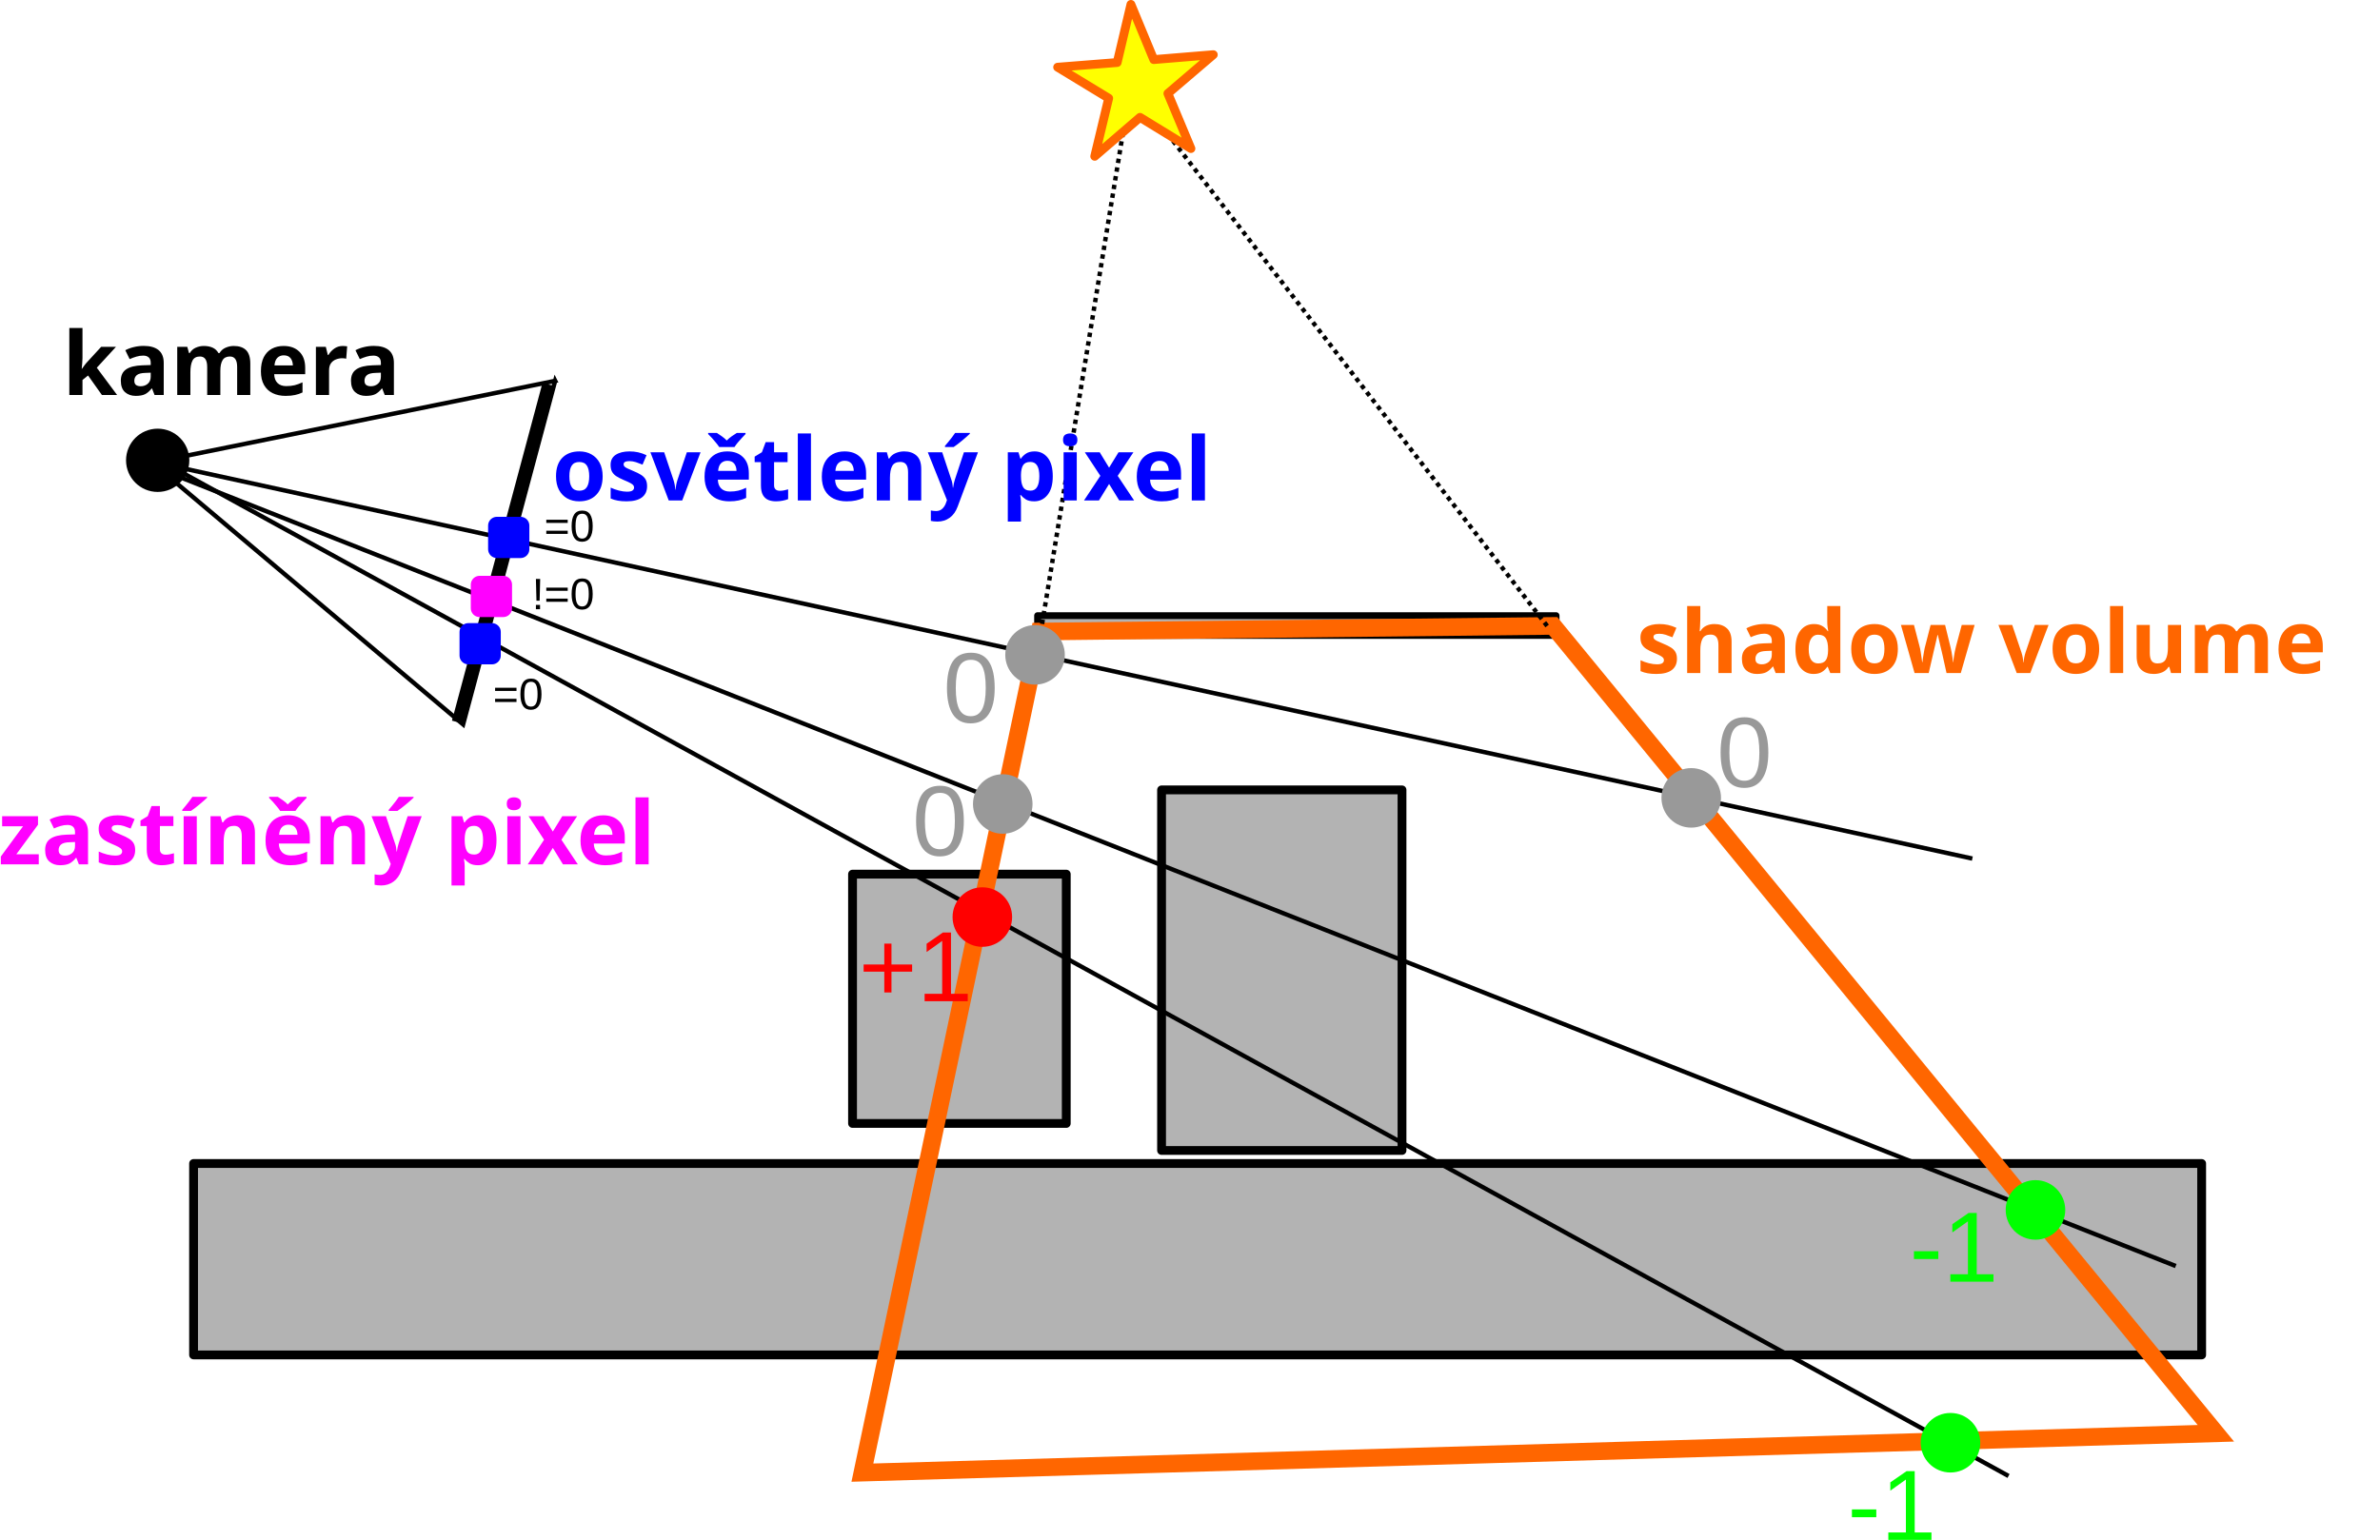
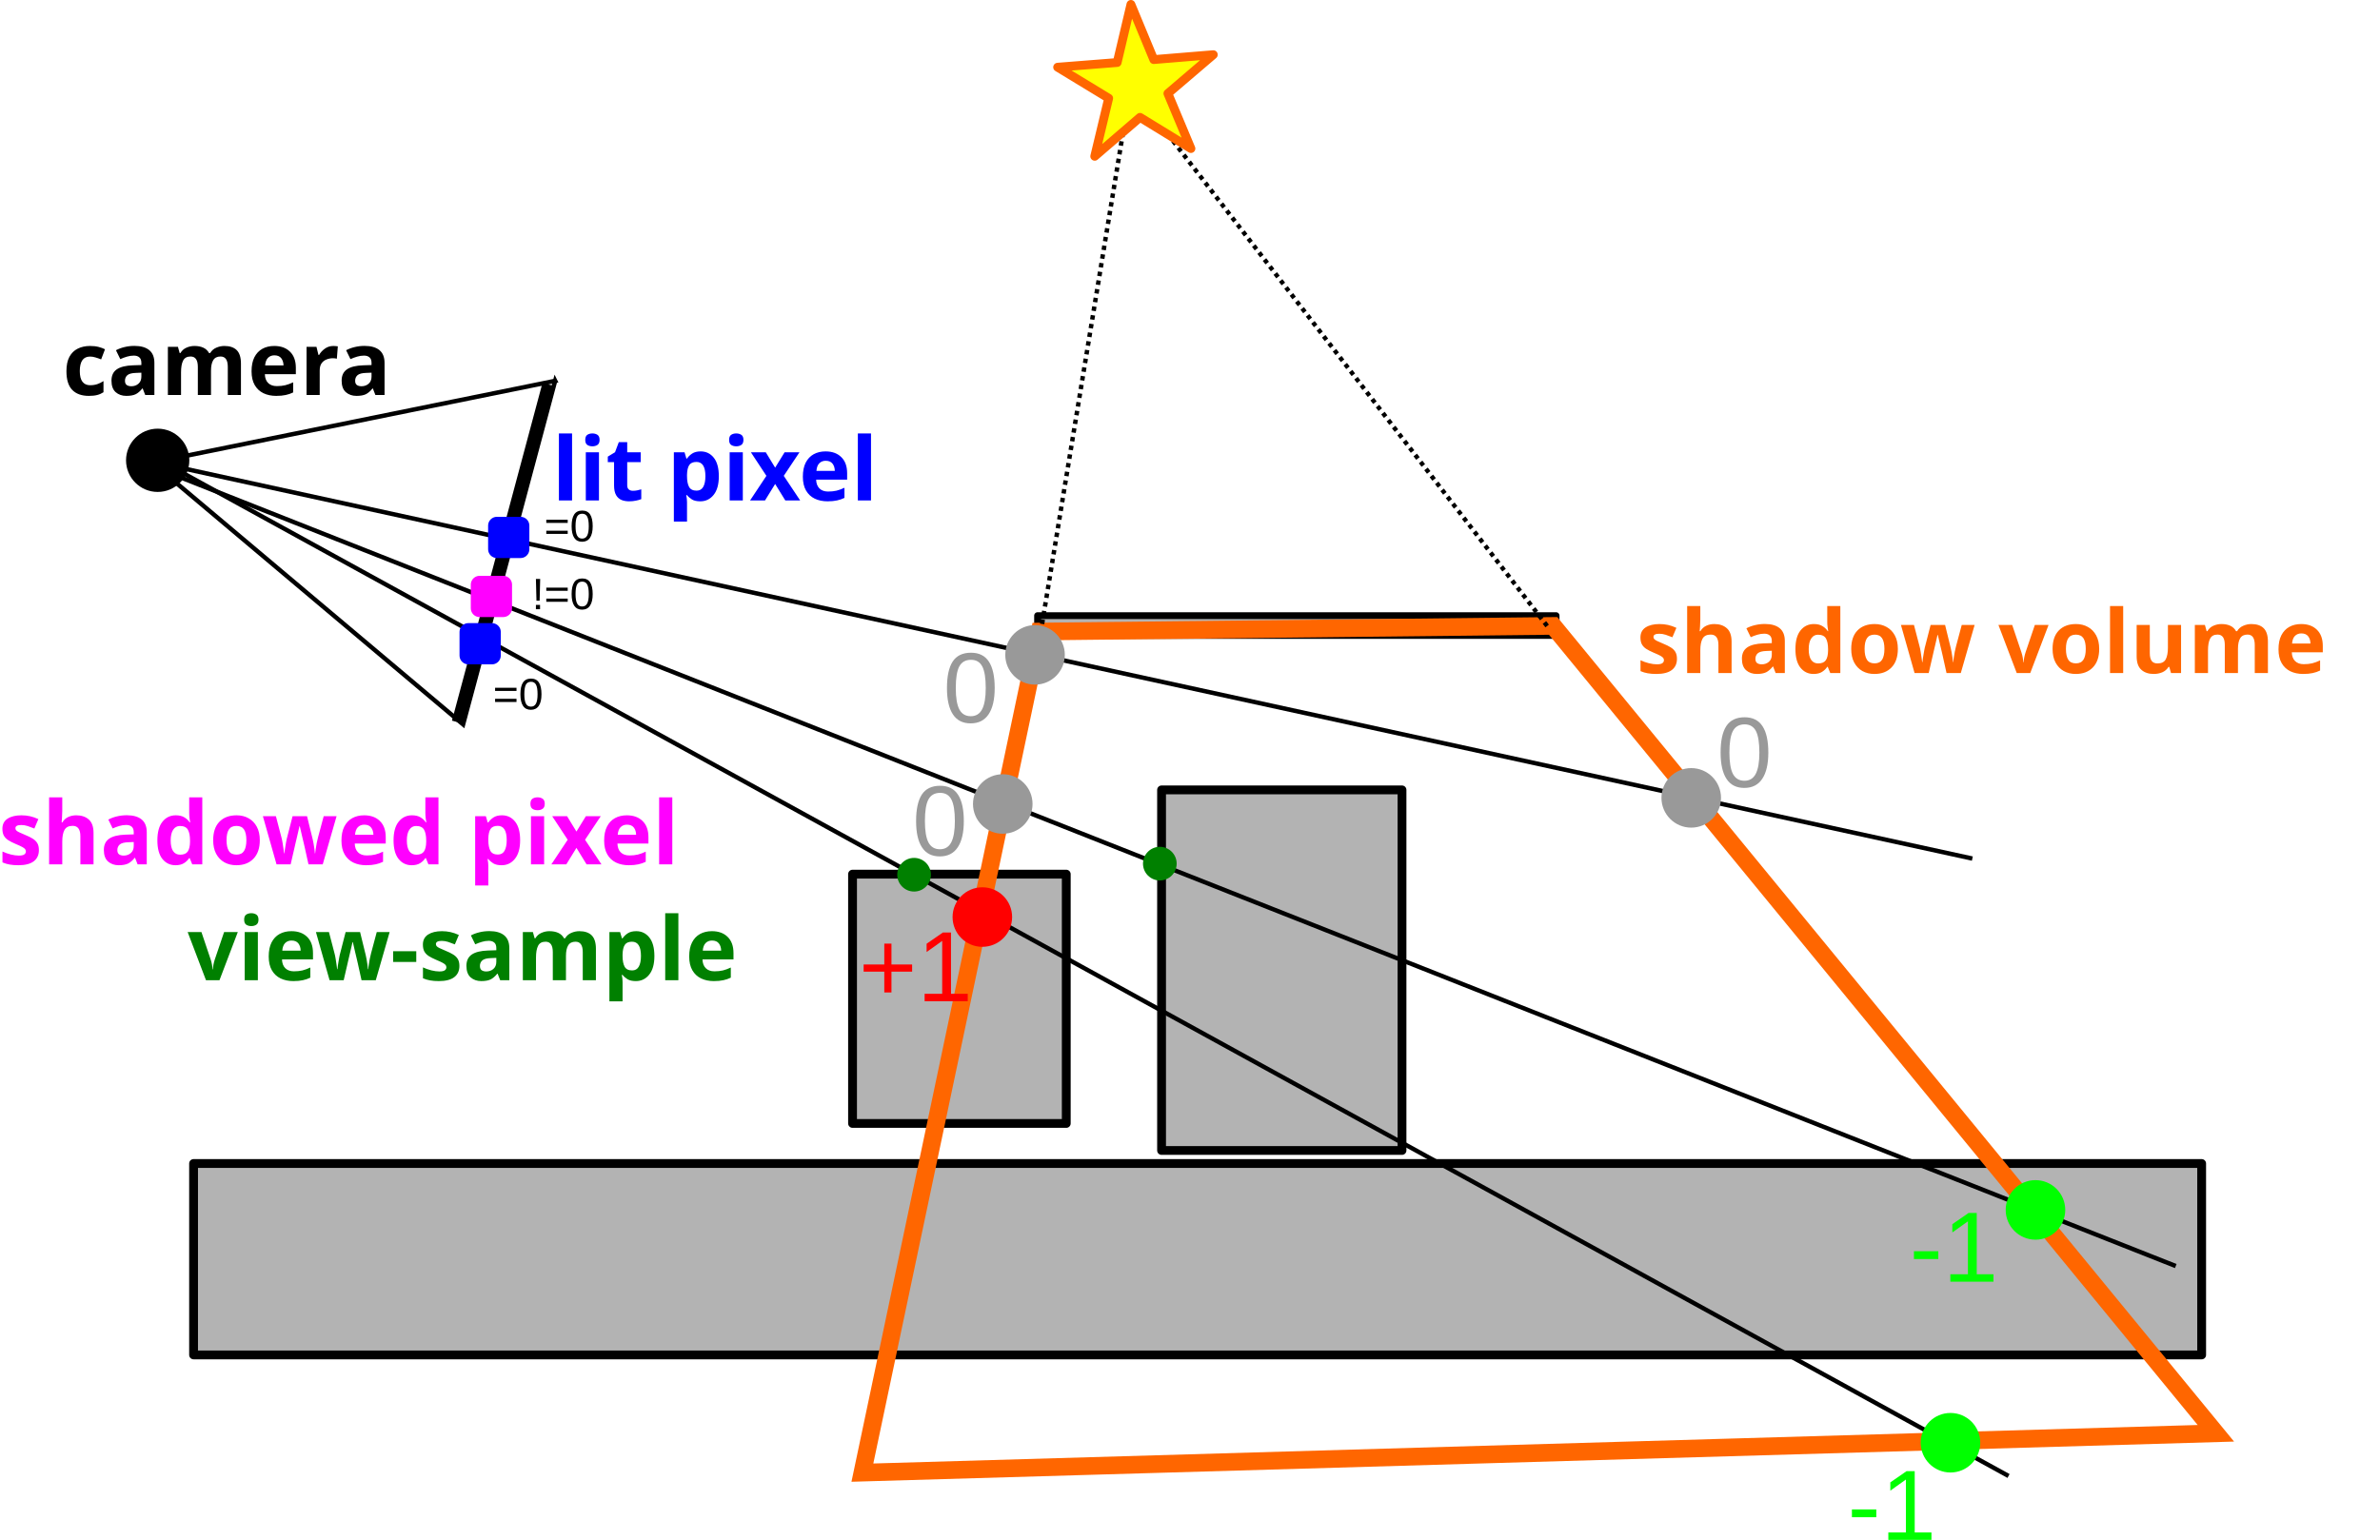
<svg xmlns="http://www.w3.org/2000/svg" width="539.958" height="349.43" id="svg2" version="1.1">
  <defs id="defs8446">
    </defs>
  <g id="layer1" transform="translate(-66.18946,-109.5159)">
    <g id="g3302">
      <rect y="373.54" x="110.107" height="43.437" width="455.579" id="rect8454" style="fill:#b3b3b3;fill-opacity:1;stroke:#000000;stroke-width:2;stroke-linecap:butt;stroke-linejoin:round;stroke-miterlimit:4;stroke-opacity:1;stroke-dasharray:none;stroke-dashoffset:0" />
      <rect y="307.88" x="259.609" height="56.569" width="48.487" id="rect8456" style="fill:#b3b3b3;fill-opacity:1;stroke:#000000;stroke-width:2;stroke-linecap:butt;stroke-linejoin:round;stroke-miterlimit:4;stroke-opacity:1;stroke-dasharray:none;stroke-dashoffset:0" />
      <rect y="288.759" x="329.718" height="81.822" width="54.548" id="rect8458" style="fill:#b3b3b3;fill-opacity:1;stroke:#000000;stroke-width:2;stroke-linecap:butt;stroke-linejoin:round;stroke-miterlimit:4;stroke-opacity:1;stroke-dasharray:none;stroke-dashoffset:0" />
      <rect y="249.219" x="301.591" height="4.489" width="117.631" id="rect8460" style="fill:#b3b3b3;fill-opacity:1;stroke:#000000;stroke-width:1.551;stroke-linecap:butt;stroke-linejoin:round;stroke-miterlimit:4;stroke-opacity:1;stroke-dasharray:none;stroke-dashoffset:0" />
-       <text id="text8980" y="262.251" x="437.456" style="font-size:20px;font-style:normal;font-variant:normal;font-weight:bold;font-stretch:normal;fill:#ff6600;fill-opacity:1;stroke:none;font-family:Arial Black;-inkscape-font-specification:'Arial Black, Bold'" xml:space="preserve">
-         <tspan y="262.251" x="437.456" id="tspan8982">shadow volume</tspan>
+       <text id="text8980" y="262.251" x="437.456" style="font-style:normal;font-variant:normal;font-weight:bold;font-stretch:normal;line-height:0%;font-family:'Arial Black';-inkscape-font-specification:'Arial Black, Bold';fill:#ff6600;fill-opacity:1;stroke:none" xml:space="preserve">
+         <tspan y="262.251" x="437.456" id="tspan8982" style="font-size:20px;line-height:1.25">shadow volume</tspan>
      </text>
      <path id="path8984" d="m 192.143,195.934 -20.89,77.964 -70.538,-59.392 91.429,-18.571 z" style="fill:none;stroke:#000000;stroke-width:1px;stroke-linecap:butt;stroke-linejoin:miter;stroke-opacity:1" />
-       <text id="text8986" y="199.148" x="80.357" style="font-size:20px;font-style:normal;font-variant:normal;font-weight:bold;font-stretch:normal;fill:#000000;fill-opacity:1;stroke:none;font-family:Arial Black;-inkscape-font-specification:'Arial Black, Bold'" xml:space="preserve">
-         <tspan y="199.148" x="80.357" id="tspan8988">kamera</tspan>
+       <text id="text8986" y="199.148" x="80.357" style="font-style:normal;font-variant:normal;font-weight:bold;font-stretch:normal;line-height:0%;font-family:'Arial Black';-inkscape-font-specification:'Arial Black, Bold';fill:#000000;fill-opacity:1;stroke:none" xml:space="preserve">
+         <tspan y="199.148" x="80.357" id="tspan8988" style="font-size:20px;line-height:1.25">camera</tspan>
      </text>
      <path id="path8990" d="m 170.179,273.434 20.537,-76.645" style="fill:none;stroke:#000000;stroke-width:3;stroke-linecap:butt;stroke-linejoin:miter;stroke-miterlimit:4;stroke-opacity:1;stroke-dasharray:none" />
      <path id="path8996" d="m 101.52,214.441 412.142,89.904" style="fill:none;stroke:#000000;stroke-width:1px;stroke-linecap:butt;stroke-linejoin:miter;stroke-opacity:1" />
      <path id="path8998" d="M 302.072,252.826 261.843,443.688 568.91,434.762 418.553,251.548 z" style="fill:none;stroke:#ff6600;stroke-width:4;stroke-linecap:butt;stroke-linejoin:miter;stroke-miterlimit:4;stroke-opacity:1;stroke-dasharray:none" />
      <path id="path9038" d="M 417.193,251.564 322.744,129.083" style="fill:#cccccc;stroke:#000000;stroke-width:1;stroke-linecap:butt;stroke-linejoin:miter;stroke-miterlimit:4;stroke-opacity:1;stroke-dasharray:1, 1;stroke-dashoffset:0" />
      <path id="path9002" d="M 101.429,215.576 559.81,396.811" style="fill:none;stroke:#000000;stroke-width:1px;stroke-linecap:butt;stroke-linejoin:miter;stroke-opacity:1" />
      <path id="path9040" d="M 302.288,253.079 322.744,128.83" style="fill:#cccccc;stroke:#000000;stroke-width:1;stroke-linecap:butt;stroke-linejoin:miter;stroke-miterlimit:4;stroke-opacity:1;stroke-dasharray:1, 1;stroke-dashoffset:0" />
      <path transform="translate(-3.030457,-1.010153)" d="m 339.411,144.235 -11.553,-7.079 -10.273,8.836 3.163,-13.176 -11.578,-7.039 13.508,-1.064 3.117,-13.186 5.186,12.518 13.504,-1.11 -10.303,8.8 z" id="path8462" style="fill:#ffff00;fill-opacity:1;stroke:#ff6600;stroke-width:2;stroke-linecap:butt;stroke-linejoin:round;stroke-miterlimit:4;stroke-opacity:1;stroke-dasharray:none;stroke-dashoffset:0" />
      <rect y="228.791" x="178.929" height="5.357" width="5.357" id="rect9004" style="fill:#0000ff;fill-opacity:1;stroke:#0000ff;stroke-width:4;stroke-linecap:butt;stroke-linejoin:round;stroke-miterlimit:4;stroke-opacity:1;stroke-dasharray:none;stroke-dashoffset:0" />
      <rect y="242.184" x="175" height="5.357" width="5.357" id="rect9004-8" style="fill:#ff00ff;fill-opacity:1;stroke:#ff00ff;stroke-width:4;stroke-linecap:butt;stroke-linejoin:round;stroke-miterlimit:4;stroke-opacity:1;stroke-dasharray:none;stroke-dashoffset:0" />
-       <text id="text9028" y="223.076" x="191.429" style="font-size:20px;font-style:normal;font-variant:normal;font-weight:bold;font-stretch:normal;fill:#0000ff;fill-opacity:1;stroke:none;font-family:Arial Black;-inkscape-font-specification:'Arial Black, Bold'" xml:space="preserve">
-         <tspan y="223.076" x="191.429" id="tspan9030">osvětlený pixel</tspan>
+       <text id="text9028" y="223.076" x="191.429" style="font-style:normal;font-variant:normal;font-weight:bold;font-stretch:normal;line-height:0%;font-family:'Arial Black';-inkscape-font-specification:'Arial Black, Bold';fill:#0000ff;fill-opacity:1;stroke:none" xml:space="preserve">
+         <tspan y="223.076" x="191.429" id="tspan9030" style="font-size:20px;line-height:1.25">lit pixel</tspan>
      </text>
-       <text id="text9032" y="305.653" x="65.828" style="font-size:20px;font-style:normal;font-variant:normal;font-weight:bold;font-stretch:normal;fill:#ff00ff;fill-opacity:1;stroke:none;font-family:Arial Black;-inkscape-font-specification:'Arial Black, Bold'" xml:space="preserve">
-         <tspan y="305.653" x="65.828" id="tspan9034">zastíněný pixel</tspan>
+       <text id="text9032" y="305.653" x="65.828" style="font-style:normal;font-variant:normal;font-weight:bold;font-stretch:normal;line-height:0%;font-family:'Arial Black';-inkscape-font-specification:'Arial Black, Bold';fill:#ff00ff;fill-opacity:1;stroke:none" xml:space="preserve">
+         <tspan y="305.653" x="65.828" id="tspan9034" style="font-size:20px;line-height:1.25">shadowed pixel</tspan>
+       </text>
+       <text id="text9032-6" y="331.948" x="108.767" style="font-style:normal;font-variant:normal;font-weight:bold;font-stretch:normal;line-height:0%;font-family:'Arial Black';-inkscape-font-specification:'Arial Black, Bold';fill:#008000;fill-opacity:1;stroke:none" xml:space="preserve">
+         <tspan y="331.948" x="108.767" id="tspan9034-7" style="font-size:20px;line-height:1.25;fill:#008000">view-sample</tspan>
      </text>
      <path transform="translate(-0.7142857,1.428571)" d="m 107.857,212.541 c 0,2.86 -2.319,5.179 -5.179,5.179 -2.86,0 -5.179,-2.319 -5.179,-5.179 0,-2.86 2.319,-5.179 5.179,-5.179 2.86,0 5.179,2.319 5.179,5.179 z" id="path9036" style="fill:#000000;fill-opacity:1;stroke:#000000;stroke-width:4;stroke-linecap:butt;stroke-linejoin:round;stroke-miterlimit:4;stroke-opacity:1;stroke-dasharray:none;stroke-dashoffset:0" />
      <path transform="matrix(1.813559,0,0,1.813559,-281.6343,-113.8515)" d="m 450.149,274.556 c 0,2.057 -1.668,3.725 -3.725,3.725 -2.057,0 -3.725,-1.668 -3.725,-3.725 0,-2.057 1.668,-3.725 3.725,-3.725 2.057,0 3.725,1.668 3.725,3.725 z" id="path3033" style="color:#000000;fill:#00ff00;fill-opacity:1;fill-rule:nonzero;stroke:none;stroke-width:0.5;marker:none;visibility:visible;display:inline;overflow:visible;enable-background:accumulate" />
      <path id="path9002-7" d="M 102.886,214.222 521.871,444.449" style="fill:none;stroke:#000000;stroke-width:1px;stroke-linecap:butt;stroke-linejoin:miter;stroke-opacity:1" />
      <rect y="252.916" x="172.445" height="5.357" width="5.357" id="rect9004-5" style="fill:#0000ff;fill-opacity:1;stroke:#0000ff;stroke-width:4;stroke-linecap:butt;stroke-linejoin:round;stroke-miterlimit:4;stroke-opacity:1;stroke-dasharray:none;stroke-dashoffset:0" />
      <path transform="matrix(1.813559,0,0,1.813559,-520.5586,-180.3054)" d="m 450.149,274.556 c 0,2.057 -1.668,3.725 -3.725,3.725 -2.057,0 -3.725,-1.668 -3.725,-3.725 0,-2.057 1.668,-3.725 3.725,-3.725 2.057,0 3.725,1.668 3.725,3.725 z" id="path3033-6-4" style="color:#000000;fill:#ff0000;fill-opacity:1;fill-rule:nonzero;stroke:none;stroke-width:0.5;marker:none;visibility:visible;display:inline;overflow:visible;enable-background:accumulate" />
      <path transform="matrix(1.813559,0,0,1.813559,-300.9157,-61.01965)" d="m 450.149,274.556 c 0,2.057 -1.668,3.725 -3.725,3.725 -2.057,0 -3.725,-1.668 -3.725,-3.725 0,-2.057 1.668,-3.725 3.725,-3.725 2.057,0 3.725,1.668 3.725,3.725 z" id="path3033-1" style="color:#000000;fill:#00ff00;fill-opacity:1;fill-rule:nonzero;stroke:none;stroke-width:0.5;marker:none;visibility:visible;display:inline;overflow:visible;enable-background:accumulate" />
-       <text id="text3125-2" y="400.357" x="499.41" style="font-size:22.649px;font-style:normal;font-variant:normal;font-weight:normal;font-stretch:normal;line-height:125%;letter-spacing:0px;word-spacing:0px;fill:#00ff00;fill-opacity:1;stroke:none;font-family:Arial;-inkscape-font-specification:Arial" xml:space="preserve">
-         <tspan y="400.357" x="499.41" id="tspan3127-4">-1</tspan>
+       <text id="text3125-2" y="400.357" x="499.41" style="font-style:normal;font-variant:normal;font-weight:normal;font-stretch:normal;line-height:0%;font-family:Arial;-inkscape-font-specification:Arial;letter-spacing:0px;word-spacing:0px;fill:#00ff00;fill-opacity:1;stroke:none" xml:space="preserve">
+         <tspan y="400.357" x="499.41" id="tspan3127-4" style="font-size:22.649px;line-height:1.25">-1</tspan>
      </text>
-       <text id="text3125-2-5" y="458.946" x="485.34" style="font-size:22.649px;font-style:normal;font-variant:normal;font-weight:normal;font-stretch:normal;line-height:125%;letter-spacing:0px;word-spacing:0px;fill:#00ff00;fill-opacity:1;stroke:none;font-family:Arial;-inkscape-font-specification:Arial" xml:space="preserve">
-         <tspan y="458.946" x="485.34" id="tspan3127-4-1">-1</tspan>
+       <text id="text3125-2-5" y="458.946" x="485.34" style="font-style:normal;font-variant:normal;font-weight:normal;font-stretch:normal;line-height:0%;font-family:Arial;-inkscape-font-specification:Arial;letter-spacing:0px;word-spacing:0px;fill:#00ff00;fill-opacity:1;stroke:none" xml:space="preserve">
+         <tspan y="458.946" x="485.34" id="tspan3127-4-1" style="font-size:22.649px;line-height:1.25">-1</tspan>
      </text>
-       <text id="text3125-4" y="336.717" x="261.014" style="font-size:22.649px;font-style:normal;font-variant:normal;font-weight:normal;font-stretch:normal;line-height:125%;letter-spacing:0px;word-spacing:0px;fill:#ff0000;fill-opacity:1;stroke:none;font-family:Arial;-inkscape-font-specification:Arial" xml:space="preserve">
-         <tspan y="336.717" x="261.014" id="tspan3127-3">+1</tspan>
+       <text id="text3125-4" y="336.717" x="261.014" style="font-style:normal;font-variant:normal;font-weight:normal;font-stretch:normal;line-height:0%;font-family:Arial;-inkscape-font-specification:Arial;letter-spacing:0px;word-spacing:0px;fill:#ff0000;fill-opacity:1;stroke:none" xml:space="preserve">
+         <tspan y="336.717" x="261.014" id="tspan3127-3" style="font-size:22.649px;line-height:1.25">+1</tspan>
      </text>
-       <text id="text3196" y="270.494" x="178.028" style="font-size:10px;font-style:normal;font-variant:normal;font-weight:normal;font-stretch:normal;line-height:125%;letter-spacing:0px;word-spacing:0px;fill:#000000;fill-opacity:1;stroke:none;font-family:Arial;-inkscape-font-specification:Arial" xml:space="preserve">
-         <tspan y="270.494" x="178.028" id="tspan3198">=0</tspan>
+       <text id="text3196" y="270.494" x="178.028" style="font-style:normal;font-variant:normal;font-weight:normal;font-stretch:normal;line-height:0%;font-family:Arial;-inkscape-font-specification:Arial;letter-spacing:0px;word-spacing:0px;fill:#000000;fill-opacity:1;stroke:none" xml:space="preserve">
+         <tspan y="270.494" x="178.028" id="tspan3198" style="font-size:10px;line-height:1.25">=0</tspan>
      </text>
-       <text id="text3200" y="232.361" x="189.645" style="font-size:10px;font-style:normal;font-variant:normal;font-weight:normal;font-stretch:normal;line-height:125%;letter-spacing:0px;word-spacing:0px;fill:#000000;fill-opacity:1;stroke:none;font-family:Arial;-inkscape-font-specification:Arial" xml:space="preserve">
-         <tspan y="232.361" x="189.645" id="tspan3202">=0</tspan>
+       <text id="text3200" y="232.361" x="189.645" style="font-style:normal;font-variant:normal;font-weight:normal;font-stretch:normal;line-height:0%;font-family:Arial;-inkscape-font-specification:Arial;letter-spacing:0px;word-spacing:0px;fill:#000000;fill-opacity:1;stroke:none" xml:space="preserve">
+         <tspan y="232.361" x="189.645" id="tspan3202" style="font-size:10px;line-height:1.25">=0</tspan>
      </text>
-       <text id="text3204" y="247.766" x="186.867" style="font-size:10px;font-style:normal;font-variant:normal;font-weight:normal;font-stretch:normal;line-height:125%;letter-spacing:0px;word-spacing:0px;fill:#000000;fill-opacity:1;stroke:none;font-family:Arial;-inkscape-font-specification:Arial" xml:space="preserve">
-         <tspan y="247.766" x="186.867" id="tspan3206">!=0</tspan>
+       <text id="text3204" y="247.766" x="186.867" style="font-style:normal;font-variant:normal;font-weight:normal;font-stretch:normal;line-height:0%;font-family:Arial;-inkscape-font-specification:Arial;letter-spacing:0px;word-spacing:0px;fill:#000000;fill-opacity:1;stroke:none" xml:space="preserve">
+         <tspan y="247.766" x="186.867" id="tspan3206" style="font-size:10px;line-height:1.25">!=0</tspan>
      </text>
      <path transform="matrix(1.813559,0,0,1.813559,-515.9266,-205.9648)" d="m 450.149,274.556 c 0,2.057 -1.668,3.725 -3.725,3.725 -2.057,0 -3.725,-1.668 -3.725,-3.725 0,-2.057 1.668,-3.725 3.725,-3.725 2.057,0 3.725,1.668 3.725,3.725 z" id="path3033-6-4-1" style="color:#000000;fill:#999999;fill-opacity:1;fill-rule:nonzero;stroke:none;stroke-width:0.5;marker:none;visibility:visible;display:inline;overflow:visible;enable-background:accumulate" />
      <path transform="matrix(1.813559,0,0,1.813559,-508.603,-239.8049)" d="m 450.149,274.556 c 0,2.057 -1.668,3.725 -3.725,3.725 -2.057,0 -3.725,-1.668 -3.725,-3.725 0,-2.057 1.668,-3.725 3.725,-3.725 2.057,0 3.725,1.668 3.725,3.725 z" id="path3033-6-4-1-8" style="color:#000000;fill:#999999;fill-opacity:1;fill-rule:nonzero;stroke:none;stroke-width:0.5;marker:none;visibility:visible;display:inline;overflow:visible;enable-background:accumulate" />
      <path transform="matrix(1.813559,0,0,1.813559,-359.7317,-207.3537)" d="m 450.149,274.556 c 0,2.057 -1.668,3.725 -3.725,3.725 -2.057,0 -3.725,-1.668 -3.725,-3.725 0,-2.057 1.668,-3.725 3.725,-3.725 2.057,0 3.725,1.668 3.725,3.725 z" id="path3033-6-4-1-0" style="color:#000000;fill:#999999;fill-opacity:1;fill-rule:nonzero;stroke:none;stroke-width:0.5;marker:none;visibility:visible;display:inline;overflow:visible;enable-background:accumulate" />
-       <text id="text3125-4-8" y="303.635" x="273.136" style="font-size:22.649px;font-style:normal;font-variant:normal;font-weight:normal;font-stretch:normal;line-height:125%;letter-spacing:0px;word-spacing:0px;fill:#999999;fill-opacity:1;stroke:none;font-family:Arial;-inkscape-font-specification:Arial" xml:space="preserve">
-         <tspan y="303.635" x="273.136" id="tspan3127-3-5">0</tspan>
+       <text id="text3125-4-8" y="303.635" x="273.136" style="font-style:normal;font-variant:normal;font-weight:normal;font-stretch:normal;line-height:0%;font-family:Arial;-inkscape-font-specification:Arial;letter-spacing:0px;word-spacing:0px;fill:#999999;fill-opacity:1;stroke:none" xml:space="preserve">
+         <tspan y="303.635" x="273.136" id="tspan3127-3-5" style="font-size:22.649px;line-height:1.25">0</tspan>
      </text>
-       <text id="text3125-4-8-6" y="273.444" x="280.14" style="font-size:22.649px;font-style:normal;font-variant:normal;font-weight:normal;font-stretch:normal;line-height:125%;letter-spacing:0px;word-spacing:0px;fill:#999999;fill-opacity:1;stroke:none;font-family:Arial;-inkscape-font-specification:Arial" xml:space="preserve">
-         <tspan y="273.444" x="280.14" id="tspan3127-3-5-9">0</tspan>
+       <text id="text3125-4-8-6" y="273.444" x="280.14" style="font-style:normal;font-variant:normal;font-weight:normal;font-stretch:normal;line-height:0%;font-family:Arial;-inkscape-font-specification:Arial;letter-spacing:0px;word-spacing:0px;fill:#999999;fill-opacity:1;stroke:none" xml:space="preserve">
+         <tspan y="273.444" x="280.14" id="tspan3127-3-5-9" style="font-size:22.649px;line-height:1.25">0</tspan>
      </text>
-       <text id="text3125-4-8-3" y="288.092" x="455.655" style="font-size:22.649px;font-style:normal;font-variant:normal;font-weight:normal;font-stretch:normal;line-height:125%;letter-spacing:0px;word-spacing:0px;fill:#999999;fill-opacity:1;stroke:none;font-family:Arial;-inkscape-font-specification:Arial" xml:space="preserve">
-         <tspan y="288.092" x="455.655" id="tspan3127-3-5-8">0</tspan>
+       <text id="text3125-4-8-3" y="288.092" x="455.655" style="font-style:normal;font-variant:normal;font-weight:normal;font-stretch:normal;line-height:0%;font-family:Arial;-inkscape-font-specification:Arial;letter-spacing:0px;word-spacing:0px;fill:#999999;fill-opacity:1;stroke:none" xml:space="preserve">
+         <tspan y="288.092" x="455.655" id="tspan3127-3-5-8" style="font-size:22.649px;line-height:1.25">0</tspan>
      </text>
+       <circle style="fill:#008000;stroke-width:3.78" id="path14505" cx="329.324" cy="305.495" r="3.819" />
+       <circle style="fill:#008000;stroke-width:3.78" id="path14505-3" cx="273.568" cy="308.011" r="3.819" />
    </g>
  </g>
</svg>
